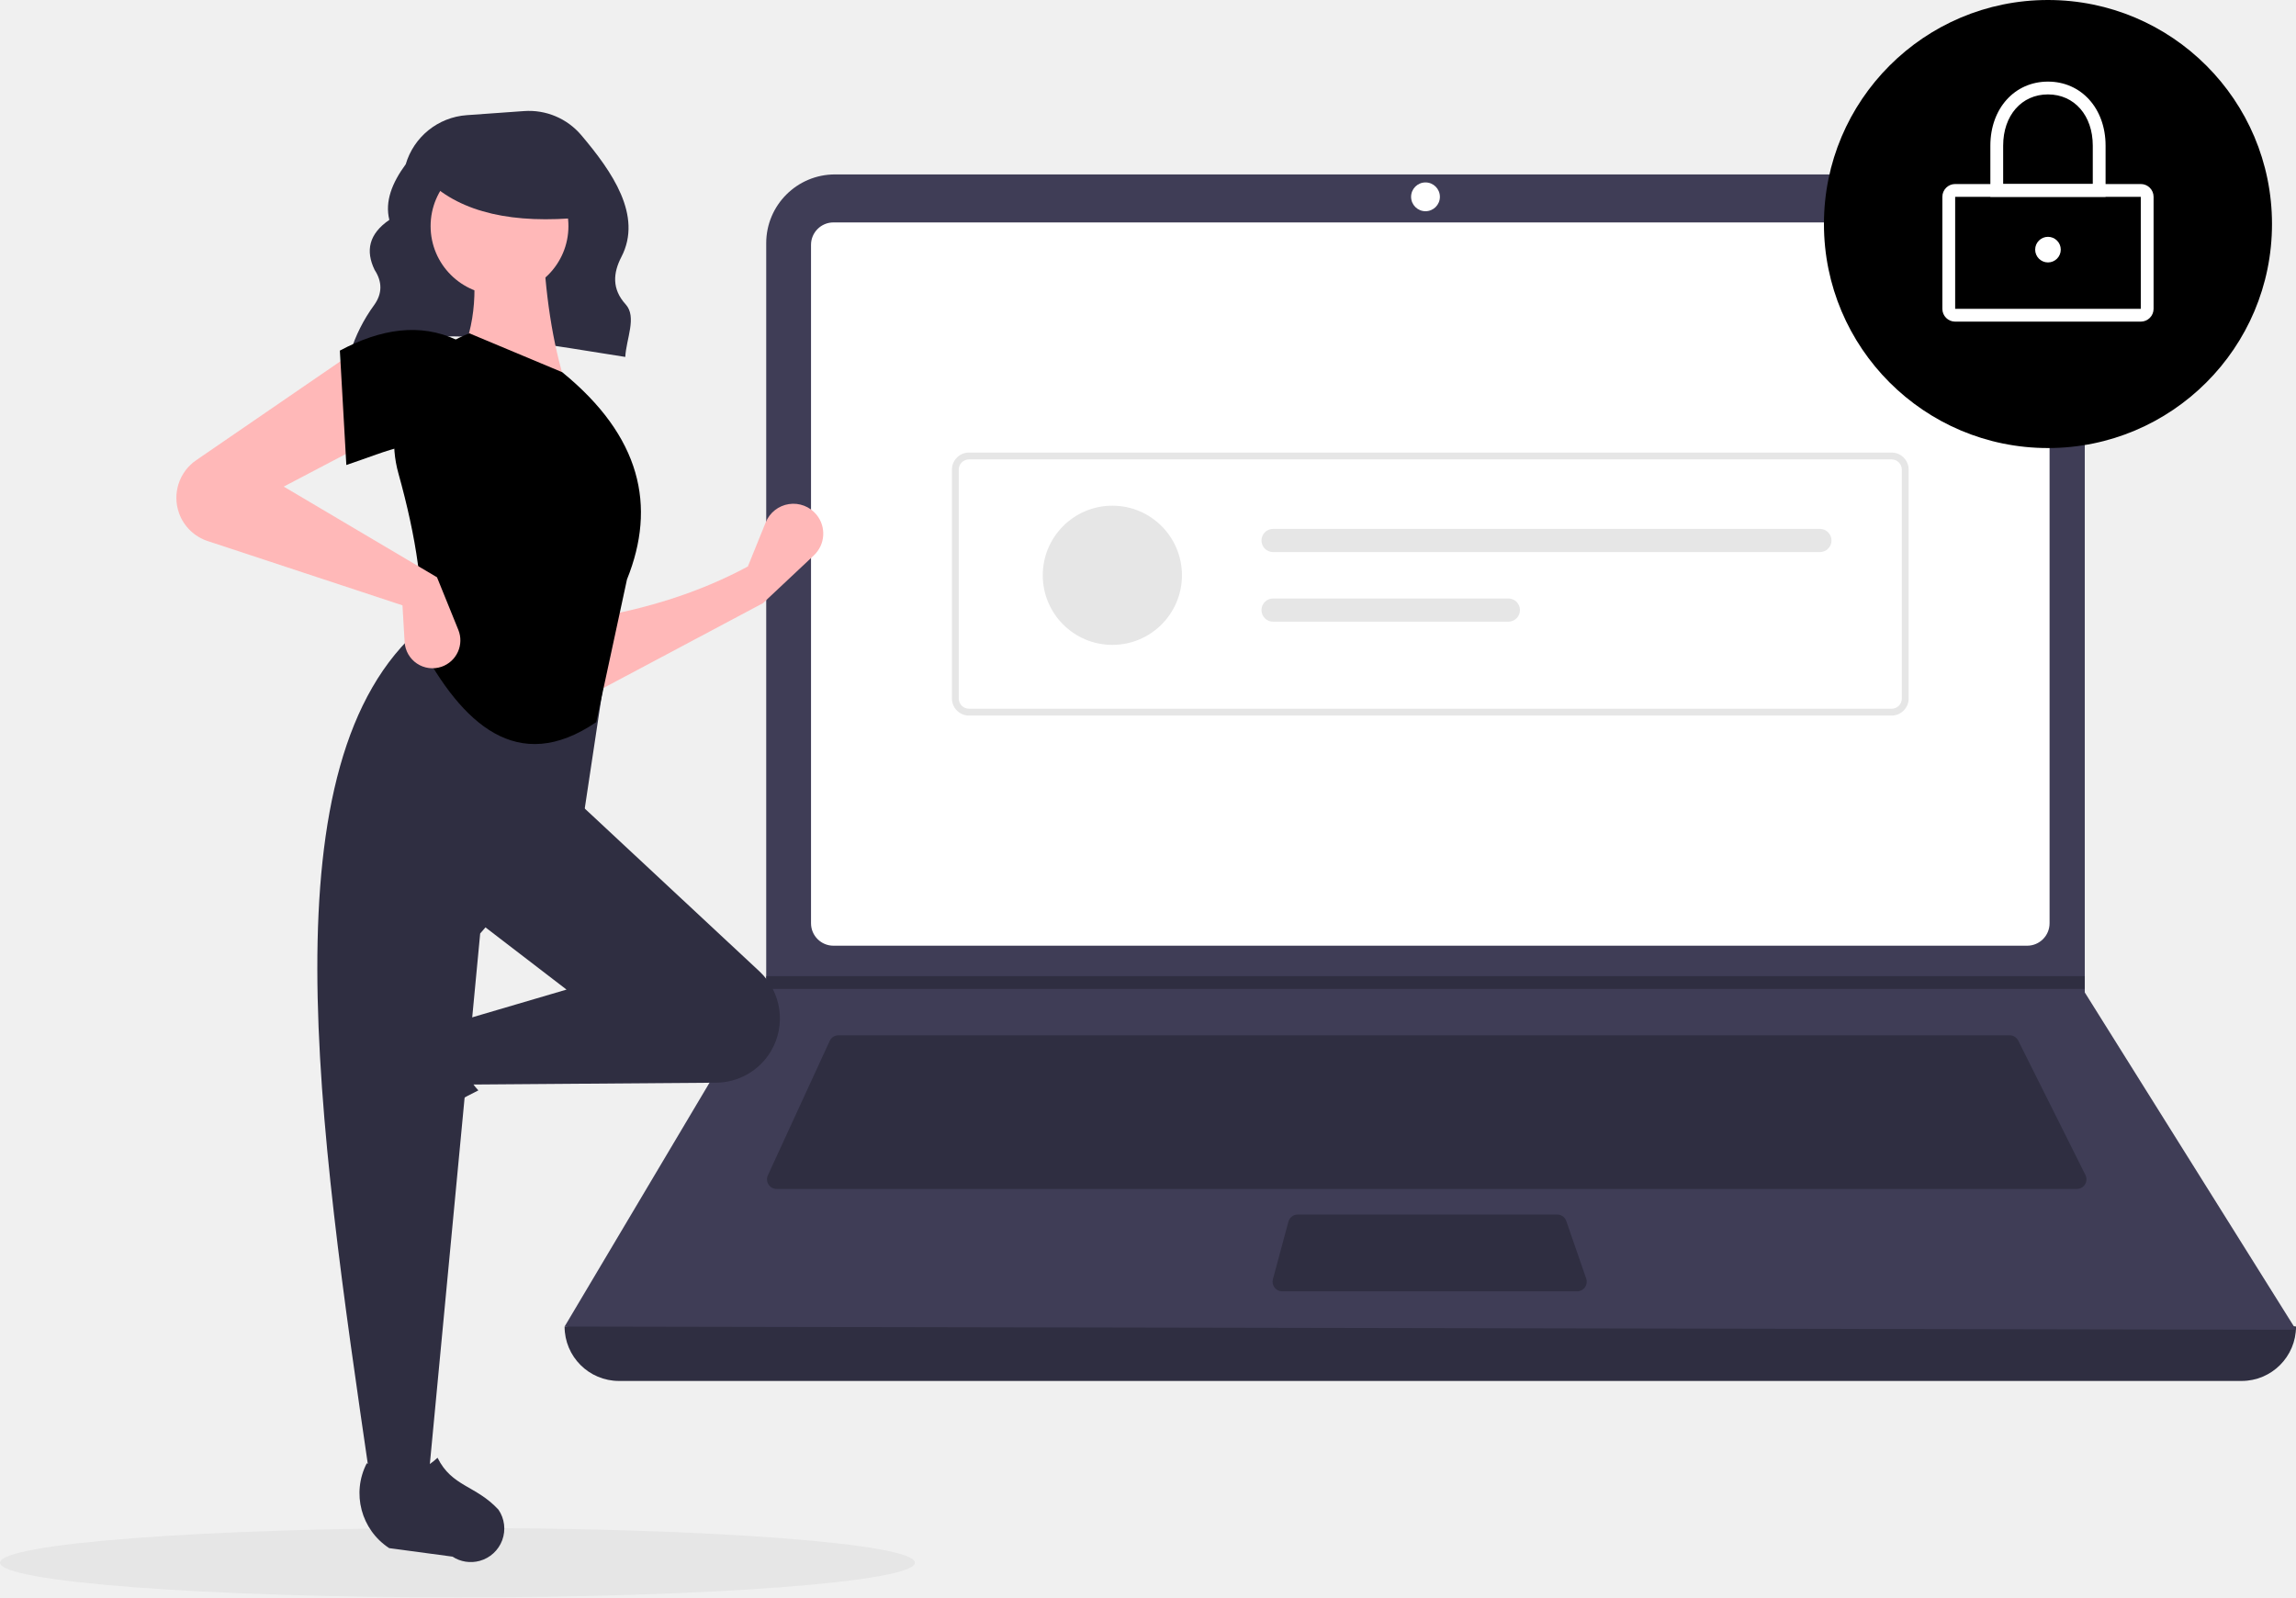
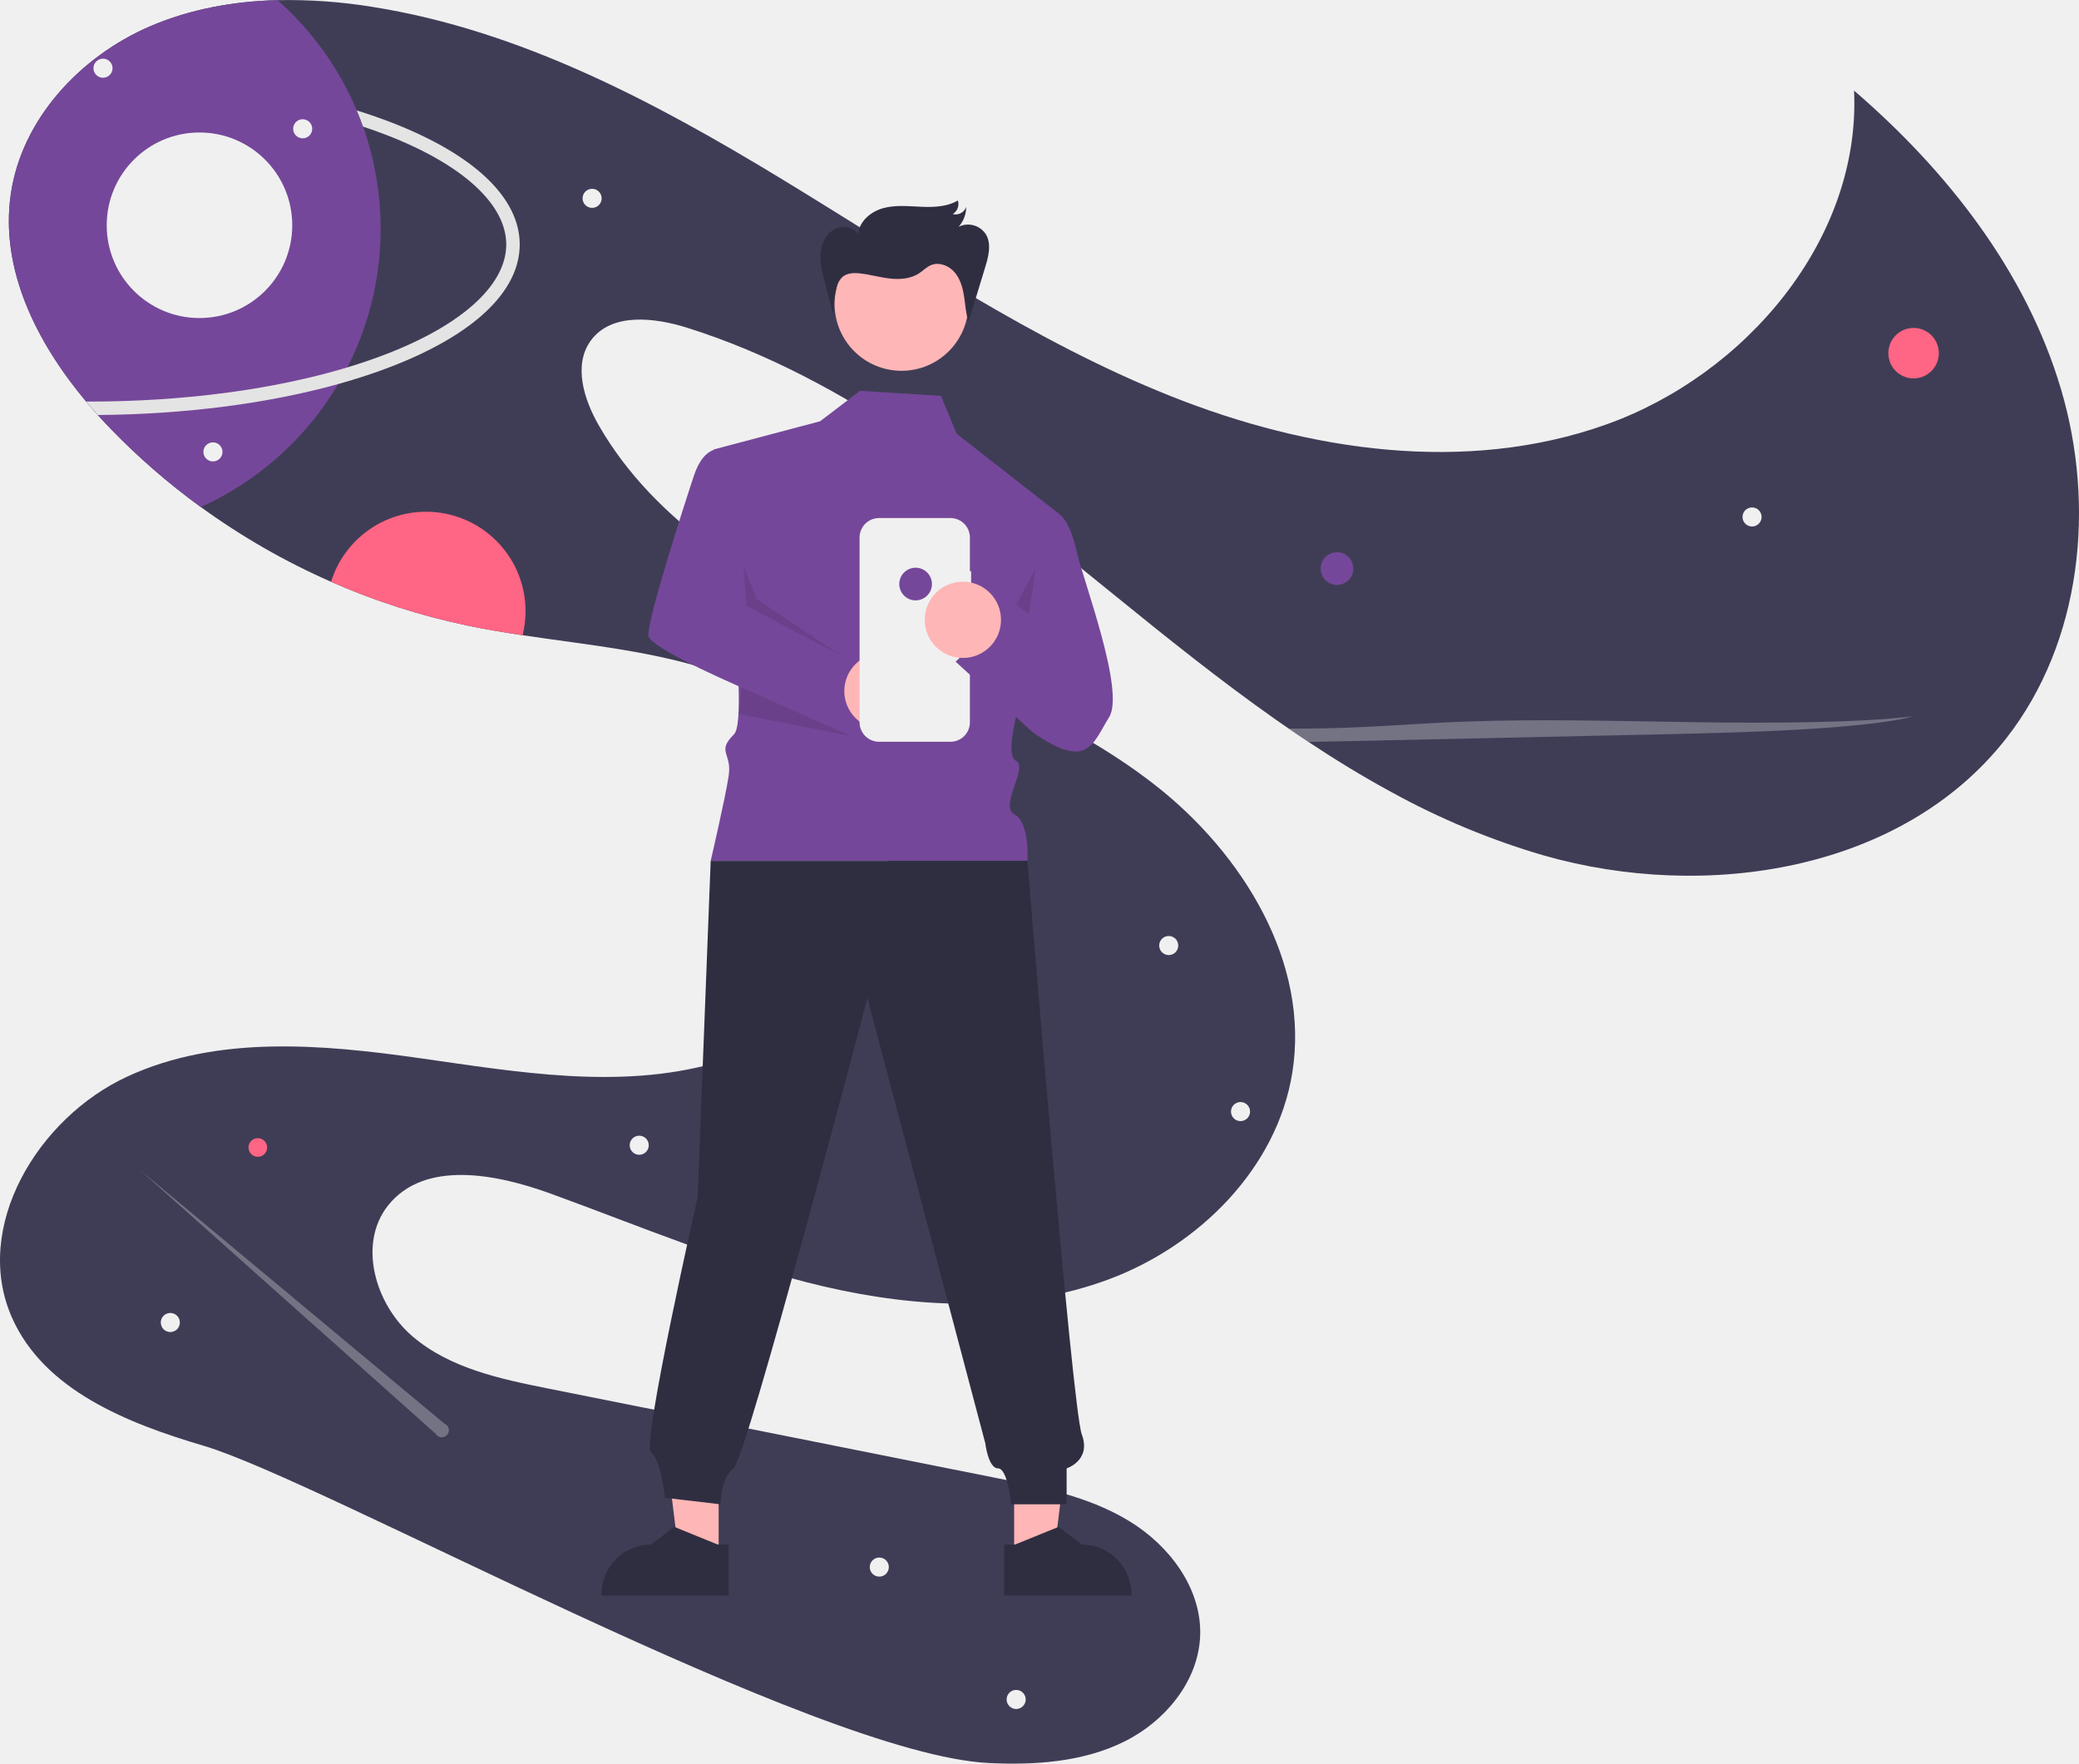
- <svg xmlns="http://www.w3.org/2000/svg" data-name="Layer 1" width="793" height="551.732" viewBox="0 0 793 551.732">
-   <ellipse cx="158" cy="539.732" rx="158" ry="12" fill="#e6e6e6" />
-   <path d="M324.272,296.554c27.497-11.695,61.744-4.285,95.191.858.311-6.228,4.084-13.808.132-18.153-4.801-5.279-4.359-10.825-1.47-16.404,7.388-14.265-3.197-29.444-13.884-42.065a23.669,23.669,0,0,0-19.755-8.292l-19.797,1.414A23.709,23.709,0,0,0,343.635,230.859v0c-4.727,6.429-7.257,12.841-5.664,19.219-7.081,4.839-8.27,10.68-5.089,17.264,2.698,4.146,2.669,8.182-.123,12.106a55.891,55.891,0,0,0-8.31,16.506Z" transform="translate(-203.5 -174.1342)" fill="#2f2e41" />
-   <path d="M977.709,651.097H417.291A18.791,18.791,0,0,1,398.5,632.306h0q304.727-35.415,598,0h0A18.791,18.791,0,0,1,977.709,651.097Z" transform="translate(-203.5 -174.1342)" fill="#2f2e41" />
-   <path d="M996.5,633.412l-598-1.105,69.306-116.616.332-.553V258.131a23.752,23.752,0,0,1,23.754-23.754H899.792a23.752,23.752,0,0,1,23.754,23.754V516.906Z" transform="translate(-203.5 -174.1342)" fill="#3f3d56" />
-   <path d="M491.35,250.957a7.746,7.746,0,0,0-7.738,7.738V493.031a7.747,7.747,0,0,0,7.738,7.738H903.65a7.747,7.747,0,0,0,7.738-7.738V258.694a7.747,7.747,0,0,0-7.738-7.738Z" transform="translate(-203.5 -174.1342)" fill="#fff" />
-   <path d="M493.078,531.718a3.325,3.325,0,0,0-3.013,1.93l-21.355,46.425a3.316,3.316,0,0,0,3.012,4.702H920.814a3.316,3.316,0,0,0,2.965-4.799L900.567,533.551a3.299,3.299,0,0,0-2.965-1.833Z" transform="translate(-203.5 -174.1342)" fill="#2f2e41" />
-   <circle cx="492.342" cy="67.98" r="4.974" fill="#fff" />
-   <path d="M651.7,593.619a3.321,3.321,0,0,0-3.202,2.454l-5.357,19.896a3.316,3.316,0,0,0,3.202,4.179h101.874a3.315,3.315,0,0,0,3.133-4.401l-6.887-19.896a3.318,3.318,0,0,0-3.134-2.231Z" transform="translate(-203.5 -174.1342)" fill="#2f2e41" />
-   <polygon points="720.046 337.135 720.046 341.556 264.306 341.556 264.649 341.004 264.649 337.135 720.046 337.135" fill="#2f2e41" />
-   <circle cx="707.335" cy="77.375" r="77.375" fill="#000000" />
-   <path d="M942.89,285.223H878.779a4.426,4.426,0,0,1-4.421-4.421V242.114a4.426,4.426,0,0,1,4.421-4.421H942.89a4.426,4.426,0,0,1,4.421,4.421v38.688A4.426,4.426,0,0,1,942.89,285.223Zm-64.111-43.109v38.688h64.114L942.89,242.114Z" transform="translate(-203.5 -174.1342)" fill="#fff" />
-   <path d="M930.731,242.114h-39.793V224.428c0-12.81,8.368-22.107,19.896-22.107s19.896,9.297,19.896,22.107Zm-35.372-4.421h30.95V224.428c0-10.413-6.363-17.686-15.475-17.686s-15.475,7.273-15.475,17.686Z" transform="translate(-203.5 -174.1342)" fill="#fff" />
-   <circle cx="707.335" cy="86.218" r="4.421" fill="#fff" />
-   <path d="M856.82,421.284H538.18a5.908,5.908,0,0,1-5.901-5.901V336.342a5.908,5.908,0,0,1,5.901-5.901H856.82a5.908,5.908,0,0,1,5.901,5.901V415.383A5.908,5.908,0,0,1,856.82,421.284Zm-318.64-88.482a3.544,3.544,0,0,0-3.54,3.54V415.383a3.544,3.544,0,0,0,3.54,3.54H856.82a3.544,3.544,0,0,0,3.54-3.54V336.342a3.544,3.544,0,0,0-3.54-3.54Z" transform="translate(-203.5 -174.1342)" fill="#e6e6e6" />
-   <circle cx="384.19" cy="198.695" r="24.036" fill="#e6e6e6" />
-   <path d="M643.203,356.805a4.006,4.006,0,1,0,0,8.012H832.061a4.006,4.006,0,0,0,0-8.012Z" transform="translate(-203.5 -174.1342)" fill="#e6e6e6" />
-   <path d="M643.203,380.842a4.006,4.006,0,1,0,0,8.012H724.469a4.006,4.006,0,1,0,0-8.012Z" transform="translate(-203.5 -174.1342)" fill="#e6e6e6" />
-   <path d="M467.022,382.462,408.119,413.778l-.746-26.096c19.226-3.209,37.517-8.797,54.429-17.895l6.16-15.22a10.318,10.318,0,0,1,17.536-2.678l0,0a10.318,10.318,0,0,1-.908,14.069Z" transform="translate(-203.5 -174.1342)" fill="#ffb8b8" />
-   <path d="M323.098,563.267v0a11.574,11.574,0,0,1,1.469-9.363l12.939-19.858a22.612,22.612,0,0,1,29.335-7.739h0c-5.438,9.256-4.68,17.377,1.878,24.434a117.631,117.631,0,0,0-27.936,19.045A11.574,11.574,0,0,1,323.098,563.267Z" transform="translate(-203.5 -174.1342)" fill="#2f2e41" />
-   <path d="M469.705,537.303l0,0a22.203,22.203,0,0,1-18.871,10.779l-85.96.651-3.728-21.623,38.026-11.184-32.061-24.605L402.154,450.313l63.65,59.324A22.203,22.203,0,0,1,469.705,537.303Z" transform="translate(-203.5 -174.1342)" fill="#2f2e41" />
-   <path d="M351.453,685.179H331.321c-18.075-123.898-36.474-248.142,17.895-294.515l64.122,10.439L405.136,455.532l-35.789,41.008Z" transform="translate(-203.5 -174.1342)" fill="#2f2e41" />
-   <path d="M369.149,713.246h0a11.574,11.574,0,0,1-9.363-1.469l-21.859-2.938a22.612,22.612,0,0,1-7.741-29.335v0c9.257,5.437,17.377,4.679,24.434-1.879,4.986,10.067,13.201,9.453,21.047,17.935A11.574,11.574,0,0,1,369.149,713.246Z" transform="translate(-203.5 -174.1342)" fill="#2f2e41" />
-   <path d="M399.172,307.902l-37.28-8.947c6.192-12.674,6.702-26.776,3.728-41.754l25.351-.746C391.764,275.08,394.167,292.481,399.172,307.902Z" transform="translate(-203.5 -174.1342)" fill="#ffb8b8" />
-   <path d="M409.418,423.552c-27.139,18.493-46.314.633-60.947-26.923,2.033-16.862-1.259-37.041-7.357-58.966a40.138,40.138,0,0,1,24.506-48.401h0l32.061,13.421c27.224,22.19,32.582,46.227,22.368,71.578Z" transform="translate(-203.5 -174.1342)" fill="#000000" />
-   <path d="M331.321,326.542,301.497,342.2l52.938,31.316,7.366,18.17a9.637,9.637,0,0,1-5.789,12.731h0a9.637,9.637,0,0,1-12.762-8.544l-.745-12.663-67.284-22.204a15.733,15.733,0,0,1-9.873-9.611v0a15.733,15.733,0,0,1,5.903-18.303l54.105-37.118Z" transform="translate(-203.5 -174.1342)" fill="#ffb8b8" />
-   <path d="M361.146,329.524c-12.439-5.451-23.749.47-38.026,5.219l-2.237-39.517c14.176-7.556,27.692-9.593,40.263-3.728Z" transform="translate(-203.5 -174.1342)" fill="#000000" />
-   <circle cx="172.525" cy="78.093" r="23.802" fill="#ffb8b8" />
-   <path d="M404.5,249.224c-23.566,2.308-41.523-1.546-53-12.52v-8.838h51Z" transform="translate(-203.5 -174.1342)" fill="#2f2e41" />
+ <svg xmlns="http://www.w3.org/2000/svg" data-name="Layer 1" width="926.632" height="785.994" viewBox="0 0 926.632 785.994">
+   <path d="M1030.887,386.059c-46.34,59.26-133.78,72.83-206.13,52.19a335.51,335.51,0,0,1-68.1-28.35c-12.54-6.81-24.78-14.28-36.77-22.24-2.95-1.95-5.9-3.93-8.82-5.95q-2.985-2.04-5.95-4.13c-24.76-17.42-48.55-36.53-71.94-55.53-58.39-47.43-118.38-96.32-190.12-118.95-14.78-4.66-33.9-6.84-43.04,5.68-7.93,10.87-3.09,26.26,3.62,37.92,24.89,43.19,70.07,70.46,115.29,91.43,45.22,20.97,93.12,37.96,132.43,68.62,39.31,30.66,69.32,79.39,61.28,128.58-6.93,42.39-41.54,76.83-81.78,91.84-40.24,15-85.12,12.91-126.95,3.17-41.83-9.75-81.54-26.76-121.91-41.42-24.34-8.85-56.16-14.97-72.31,5.28-13.64,17.11-5.8,44.1,10.81,58.34s39.09,19.01,60.54,23.29q99.9,19.95,199.8,39.89c20.43,4.07,41.34,8.33,59.14,19.17,17.8,10.83,32.16,29.75,31.65,50.58-.51,20.53-15.54,38.67-33.96,47.76-18.41,9.08-39.67,10.48-60.18,9.5-76.86-3.68-297.21-125.79-350.06-141.4-33.96-10.02-71.09-24.74-85.41-57.12-17.83-40.31,11.51-89.08,51.56-107.49,40.04-18.42,86.46-14.34,130.1-8.14,43.64,6.2,88.72,14.09,131.2,2.31,42.479-11.78,81.4-50.18,77.21-94.06-3.65-38.18-38.04-66.95-74.23-79.63-28.33-9.93-58.47-12.63-88.229-17.1-8.26-1.23-16.49-2.61-24.64-4.31a307.086,307.086,0,0,1-60.75-19.5,312.924,312.924,0,0,1-58.04-33.31,305.265,305.265,0,0,1-40.32-35.01q-2.835-2.94-5.61-6.01c-1.76-1.96-3.5-3.96-5.2-6-22.12-26.43-38.46-58.98-33.56-92.52,4.89-33.45,30.96-61.3,62-74.68,17.94-7.73,37.29-11.19,56.88-11.69a233.796,233.796,0,0,1,42.78,3.08c65.41,10.46,125.35,42.24,181.96,76.65,56.6,34.41,111.76,72.18,173.29,96.71,61.53,24.54,131.57,34.93,193.99,12.74,62.42-22.18,113.7-82.7,110.65-148.87,41.4,35.65,76.58,80.46,92.16,132.82C1070.797,282.559,1064.536,343.019,1030.887,386.059Z" transform="translate(-136.6838 -57.00314)" fill="#3f3d56" />
+   <circle cx="595.911" cy="253.394" r="7.278" fill="#75479a" />
+   <circle cx="852.911" cy="157.394" r="11.252" fill="#ff6584" />
+   <circle cx="114.911" cy="511.394" r="4.157" fill="#ff6584" />
+   <path d="M370.927,329.399a44.43,44.43,0,0,1-1.3,10.7c-8.26-1.23-16.49-2.61-24.64-4.31a307.086,307.086,0,0,1-60.75-19.5,44.337,44.337,0,0,1,86.69,13.11Z" transform="translate(-136.6838 -57.00314)" fill="#ff6584" />
+   <circle cx="780.911" cy="230.394" r="4.252" fill="#f0f0f0" />
+   <circle cx="391.911" cy="698.394" r="4.252" fill="#f0f0f0" />
+   <circle cx="452.911" cy="757.394" r="4.252" fill="#f0f0f0" />
+   <circle cx="75.911" cy="589.394" r="4.252" fill="#f0f0f0" />
+   <circle cx="284.911" cy="510.394" r="4.252" fill="#f0f0f0" />
+   <circle cx="263.911" cy="88.394" r="4.252" fill="#f0f0f0" />
+   <circle cx="520.911" cy="421.394" r="4.252" fill="#f0f0f0" />
+   <circle cx="552.911" cy="495.394" r="4.252" fill="#f0f0f0" />
+   <path d="M291.527,220.728q9.075-2.739,17.362-5.935c33.96-13.117,53.438-30.911,53.438-48.82s-19.478-35.703-53.438-48.82q-5.038-1.946-10.386-3.723a136.34,136.34,0,0,1-6.976,107.3Z" transform="translate(-136.6838 -57.00314)" fill="none" />
+   <path d="M306.326,158.969a135.44,135.44,0,0,1-14.8,61.76q-1.935,3.78-4.1,7.43a136.431,136.431,0,0,1-61.23,54.82,305.269,305.269,0,0,1-40.32-35.01q-2.835-2.94-5.61-6.01c-1.76-1.96-3.5-3.96-5.2-6-22.12-26.43-38.46-58.98-33.56-92.52,4.89-33.45,30.96-61.3,62-74.68,17.94-7.73,37.29-11.19,56.88-11.69a136.126,136.126,0,0,1,35.33,49.16c1,2.37,1.92,4.77,2.79,7.2A135.756,135.756,0,0,1,306.326,158.969Z" transform="translate(-136.6838 -57.00314)" fill="#75479a" />
+   <path d="M368.326,165.969c0,20.83-20.34,40.15-57.28,54.42-7.39,2.86-15.3,5.45-23.62,7.77-31.14,8.68-68.2,13.49-107.16,13.8-1.76-1.96-3.5-3.96-5.2-6,.42.01.84.01,1.26.01,42.31,0,82.45-5.36,115.2-15.24,6.05-1.83,11.85-3.81,17.36-5.94,33.96-13.11,53.44-30.91,53.44-48.82,0-17.91-19.48-35.7-53.44-48.82q-5.04-1.95-10.38-3.72c-.87-2.43-1.79-4.83-2.79-7.2q7.98,2.49,15.33,5.32C347.987,125.819,368.326,145.149,368.326,165.969Z" transform="translate(-136.6838 -57.00314)" fill="#e4e4e4" />
+   <circle cx="45.911" cy="30.394" r="4.252" fill="#f0f0f0" />
+   <circle cx="134.911" cy="57.394" r="4.252" fill="#f0f0f0" />
+   <circle cx="88.911" cy="100.394" r="41.348" fill="#f0f0f0" />
+   <path d="M989.197,376.239c-9.28,2.74-29.74,4.76-52.24,6-22.49,1.23-47.16,1.77-71.52,2.29q-63.959,1.38-127.91,2.77-8.791.195-17.64.36c-2.95-1.95-5.9-3.93-8.82-5.95,5.23.03,10.46,0,15.65-.1,22.17-.44,40.94-2.17,62.32-2.99,32.9-1.27,68.42-.27,102.71.24C926.036,379.379,965.106,379.189,989.197,376.239Z" transform="translate(-136.6838 -57.00314)" fill="#f0f0f0" opacity="0.3" />
+   <path d="M334.767,691.47,198.846,578.239,330.891,696.006a3.151,3.151,0,1,0,3.876-4.535Z" transform="translate(-136.6838 -57.00314)" fill="#f0f0f0" opacity="0.3" />
+   <circle cx="94.911" cy="201.394" r="4.252" fill="#f0f0f0" />
+   <polygon points="452.017 694.074 469.604 694.073 477.971 626.236 452.014 626.237 452.017 694.074" fill="#ffb6b6" />
+   <path d="M584.215,745.335l4.95-0,19.327-7.86,10.359,7.859h.001a22.074,22.074,0,0,1,22.073,22.072v.717l-56.709.002Z" transform="translate(-136.6838 -57.00314)" fill="#2f2e41" />
+   <polygon points="320.308 694.074 302.721 694.073 294.354 626.236 320.311 626.237 320.308 694.074" fill="#ffb6b6" />
+   <path d="M461.477,768.125l-56.709-.002v-.717a22.074,22.074,0,0,1,22.073-22.072h.001l10.359-7.859,19.327,7.86,4.95 0Z" transform="translate(-136.6838 -57.00314)" fill="#2f2e41" />
+   <path d="M520.009,231.191,502.201,244.751,454.896,257.279s16.95,118.96,8.95,126.96-.785,8.215-2.393,18.608-8.013,37.831-8.013,37.831l141.188,0s1.138-17.052-5.822-20.745,6.416-20.929.728-23.811,2.312-27.882,2.312-27.882l17.337-81.85-46.114-36.08-7.013-16.898Z" transform="translate(-136.6838 -57.00314)" fill="#75479a" />
+   <circle cx="405.545" cy="274.328" r="6.161" fill="#f2f2f2" />
+   <path d="M453.441,440.678l-5.822,149.921S422.48,701.328,426.846,704.239s6.216,20.269,6.216,20.269l24.744,2.911s0-11.644,5.822-16.011,59.677-209.598,59.677-209.598l52.54,198.429s1.315,11.169,5.682,11.169,5.822,16.011,5.822,16.011h24.744v-16.011s11.118-3.525,6.752-15.169-24.218-255.562-24.218-255.562Z" transform="translate(-136.6838 -57.00314)" fill="#2f2e41" />
+   <circle cx="401.817" cy="135.415" r="29.839" fill="#ffb6b6" />
+   <polygon points="452.85 269.414 458.672 273.781 461.583 253.403 452.85 269.414" opacity="0.1" style="isolation:isolate" />
+   <path d="M457.687,257.163s-7.278-1.456-11.644,11.644-20.378,62.588-20.378,71.322S525.375,387.396,525.375,387.396L515,351l-45.669-23.971Z" transform="translate(-136.6838 -57.00314)" fill="#75479a" />
+   <circle cx="393.316" cy="307.997" r="17" fill="#ffb6b6" />
+   <polygon points="331.316 251.997 332.647 270.026 374.878 292.192 337.316 266.997 331.316 251.997" opacity="0.1" style="isolation:isolate" />
+   <path d="M569.523,311.57h-.548V296.562a8.686,8.686,0,0,0-8.686-8.686H528.492a8.686,8.686,0,0,0-8.686,8.686v82.337a8.686,8.686,0,0,0,8.686,8.686h31.797a8.686,8.686,0,0,0,8.686-8.686V322.254h.548Z" transform="translate(-136.6838 -57.00314)" fill="#f0f0f0" />
+   <path d="M609.184,286.39s4.367,2.911,7.278,16.011,21.833,62.588,14.555,74.233-9.426,24.072-34.17,6.606l-34.24-31.35,24.744-23.289,10.189,7.278Z" transform="translate(-136.6838 -57.00314)" fill="#75479a" />
+   <circle cx="408.095" cy="260.292" r="7.278" fill="#75479a" />
+   <circle cx="429.163" cy="276.236" r="17" fill="#ffb6b6" />
+   <polygon points="330.514 306.41 379.316 327.997 329.158 318.194 330.514 306.41" opacity="0.1" style="isolation:isolate" />
+   <path d="M508.397,198.365,504.3,182.773c-1.069-4.068-2.147-8.219-1.907-12.418s2.022-8.533,5.56-10.808,8.939-1.738,11.216,1.799c.433-5.648,5.571-9.992,11.022-11.531s11.239-.93,16.897-.671,11.631.078,16.514-2.791a5.112,5.112,0,0,1-2.289,6.041,4.963,4.963,0,0,0,5.995-3.162,12.88,12.88,0,0,1-3.381,8.845A9.475,9.475,0,0,1,576.173,161.545c2.492,4.321,1.096,9.747-.362,14.517l-7.484,24.482c-1.135-3.722-1.349-7.651-1.956-11.494s-1.687-7.768-4.224-10.718-6.846-4.659-10.451-3.194c-2.022.822-3.565,2.489-5.39,3.686-3.746,2.455-8.512,2.807-12.963,2.308s-8.789-1.767-13.24-2.273c-2.787-.317-5.896-.233-7.999,1.623a10.281,10.281,0,0,0-2.738,5.467,43.486,43.486,0,0,0-1.158,12.541" transform="translate(-136.6838 -57.00314)" fill="#2f2e41" />
</svg>
